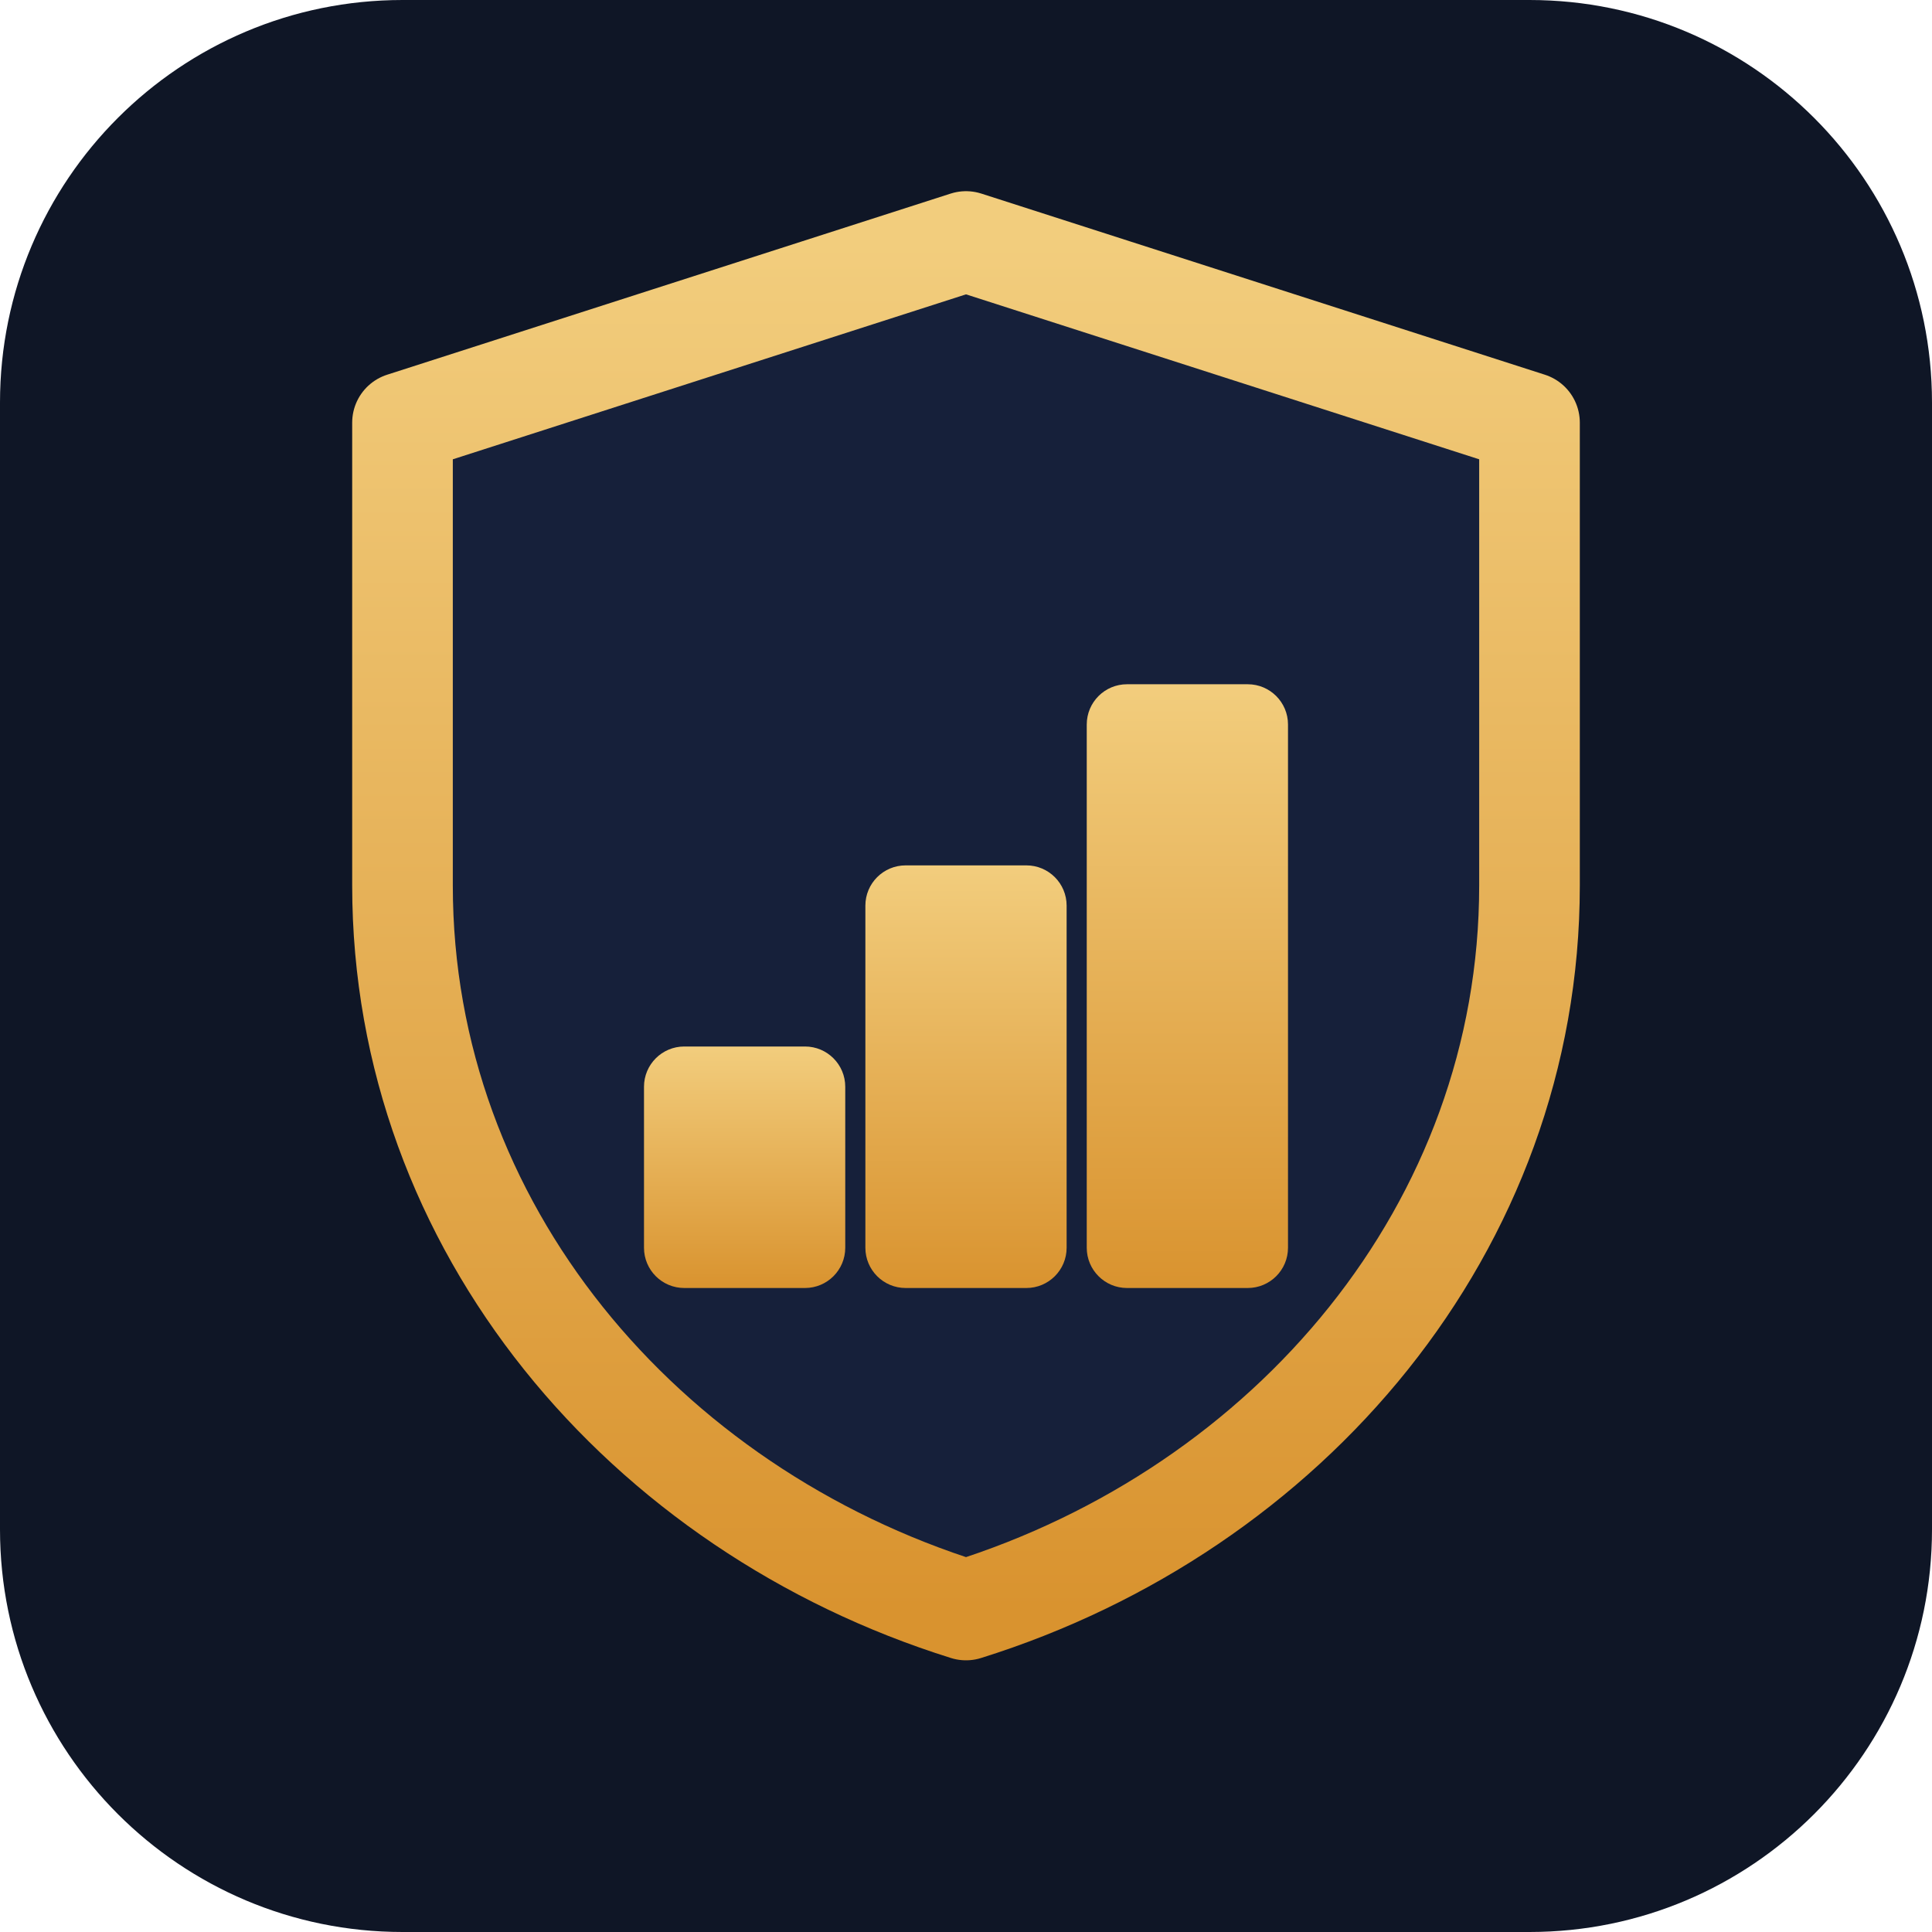
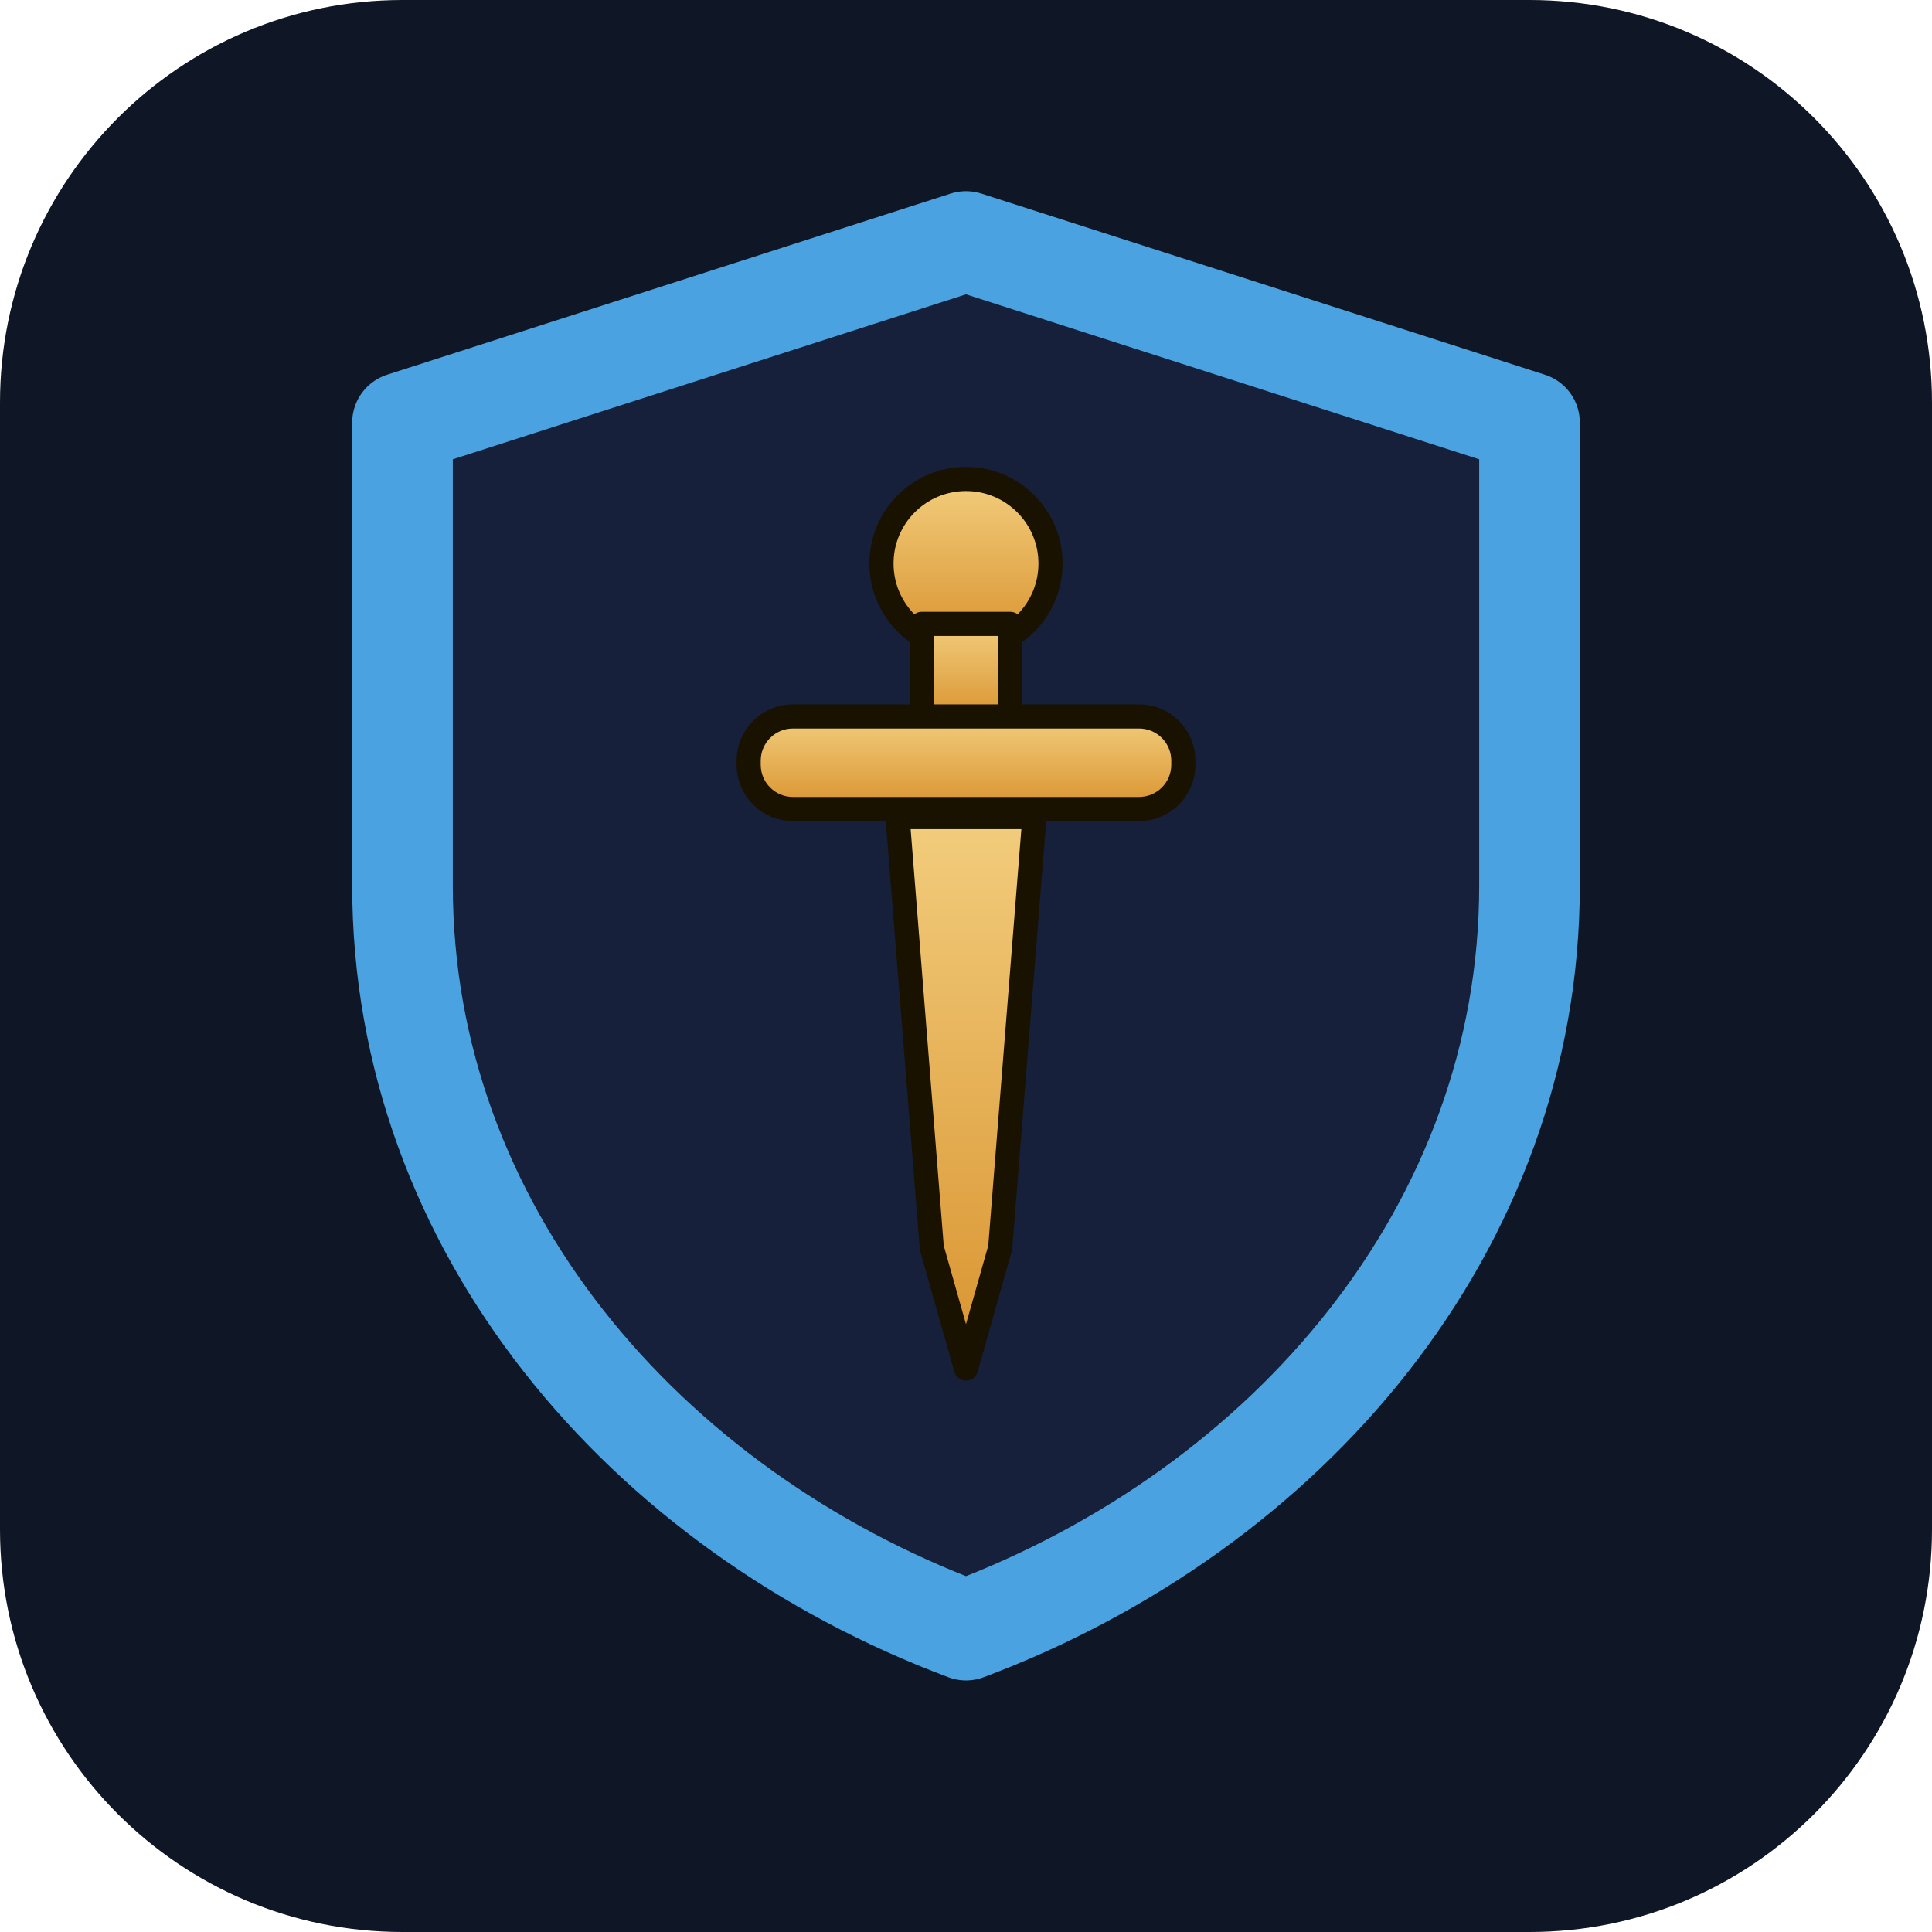
<svg xmlns="http://www.w3.org/2000/svg" viewBox="0 0 48 48">
  <defs>
    <linearGradient id="g" x1="0" y1="0" x2="0" y2="1">
      <stop offset="0" stop-color="#f2cd7d" />
      <stop offset="1" stop-color="#d9932f" />
    </linearGradient>
  </defs>
  <rect width="48" height="48" rx="10" fill="#0f1626" />
-   <path d="M24 6 L38 10.5 L38 22 C38 30.5 32 37.5 24 40 C16 37.5 10 30.5 10 22 L10 10.5 Z" fill="#16203a" stroke="url(#g)" stroke-width="2.5" stroke-linejoin="round" />
-   <g fill="url(#g)">
-     <rect x="16" y="26" width="5" height="6" rx="1" />
-     <rect x="21.5" y="21.5" width="5" height="10.5" rx="1" />
-     <rect x="27" y="17" width="5" height="15" rx="1" />
+   <path d="M24 6 L38 10.5 L38 22 C38 30.5 32 37.5 24 40.5 C16 37.5 10 30.5 10 22 L10 10.5 Z" fill="#16203a" stroke="#4aa3e0" stroke-width="2.5" stroke-linejoin="round" />
+   <g fill="url(#g)" stroke="#1a1200" stroke-width="0.6" stroke-linejoin="round">
+     <circle cx="24" cy="14" r="2.1" />
+     <rect x="22.9" y="15.5" width="2.2" height="2.4" />
+     <rect x="18.6" y="17.8" width="10.8" height="2.3" rx="1.1" />
+     <path d="M22.3 20.3 L25.7 20.3 L24.85 31 L24 34 L23.15 31 Z" />
  </g>
</svg>
